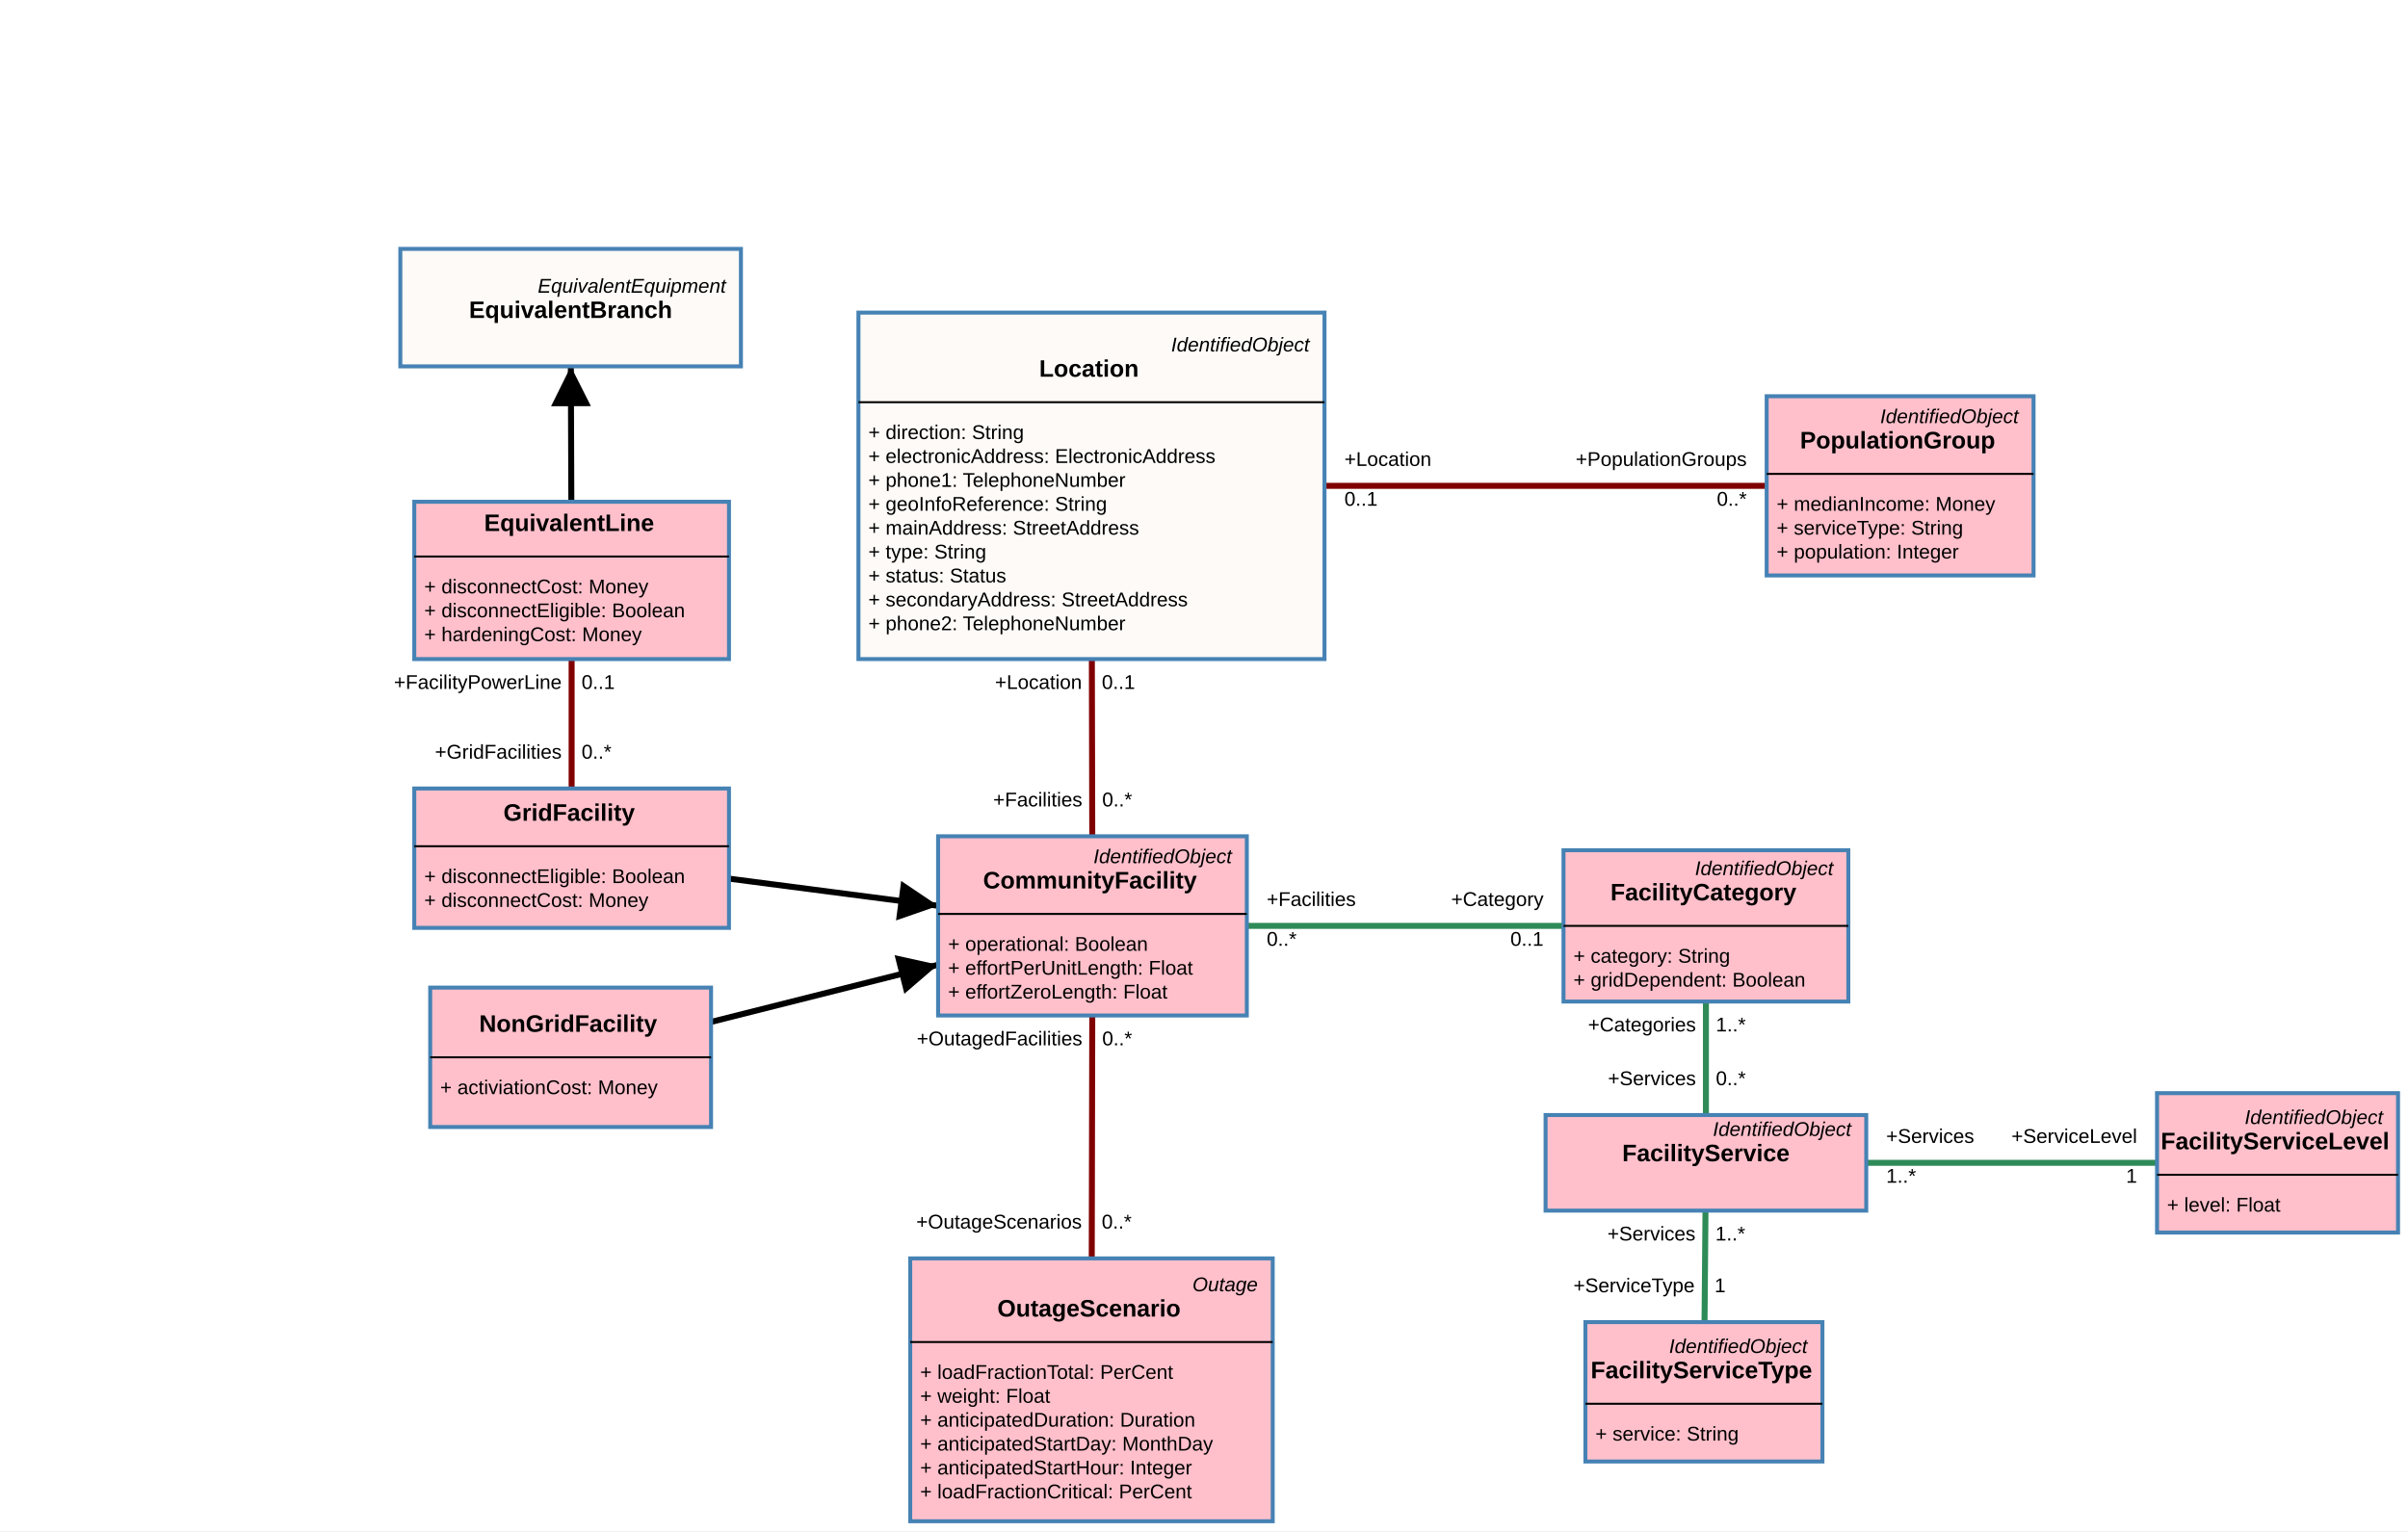
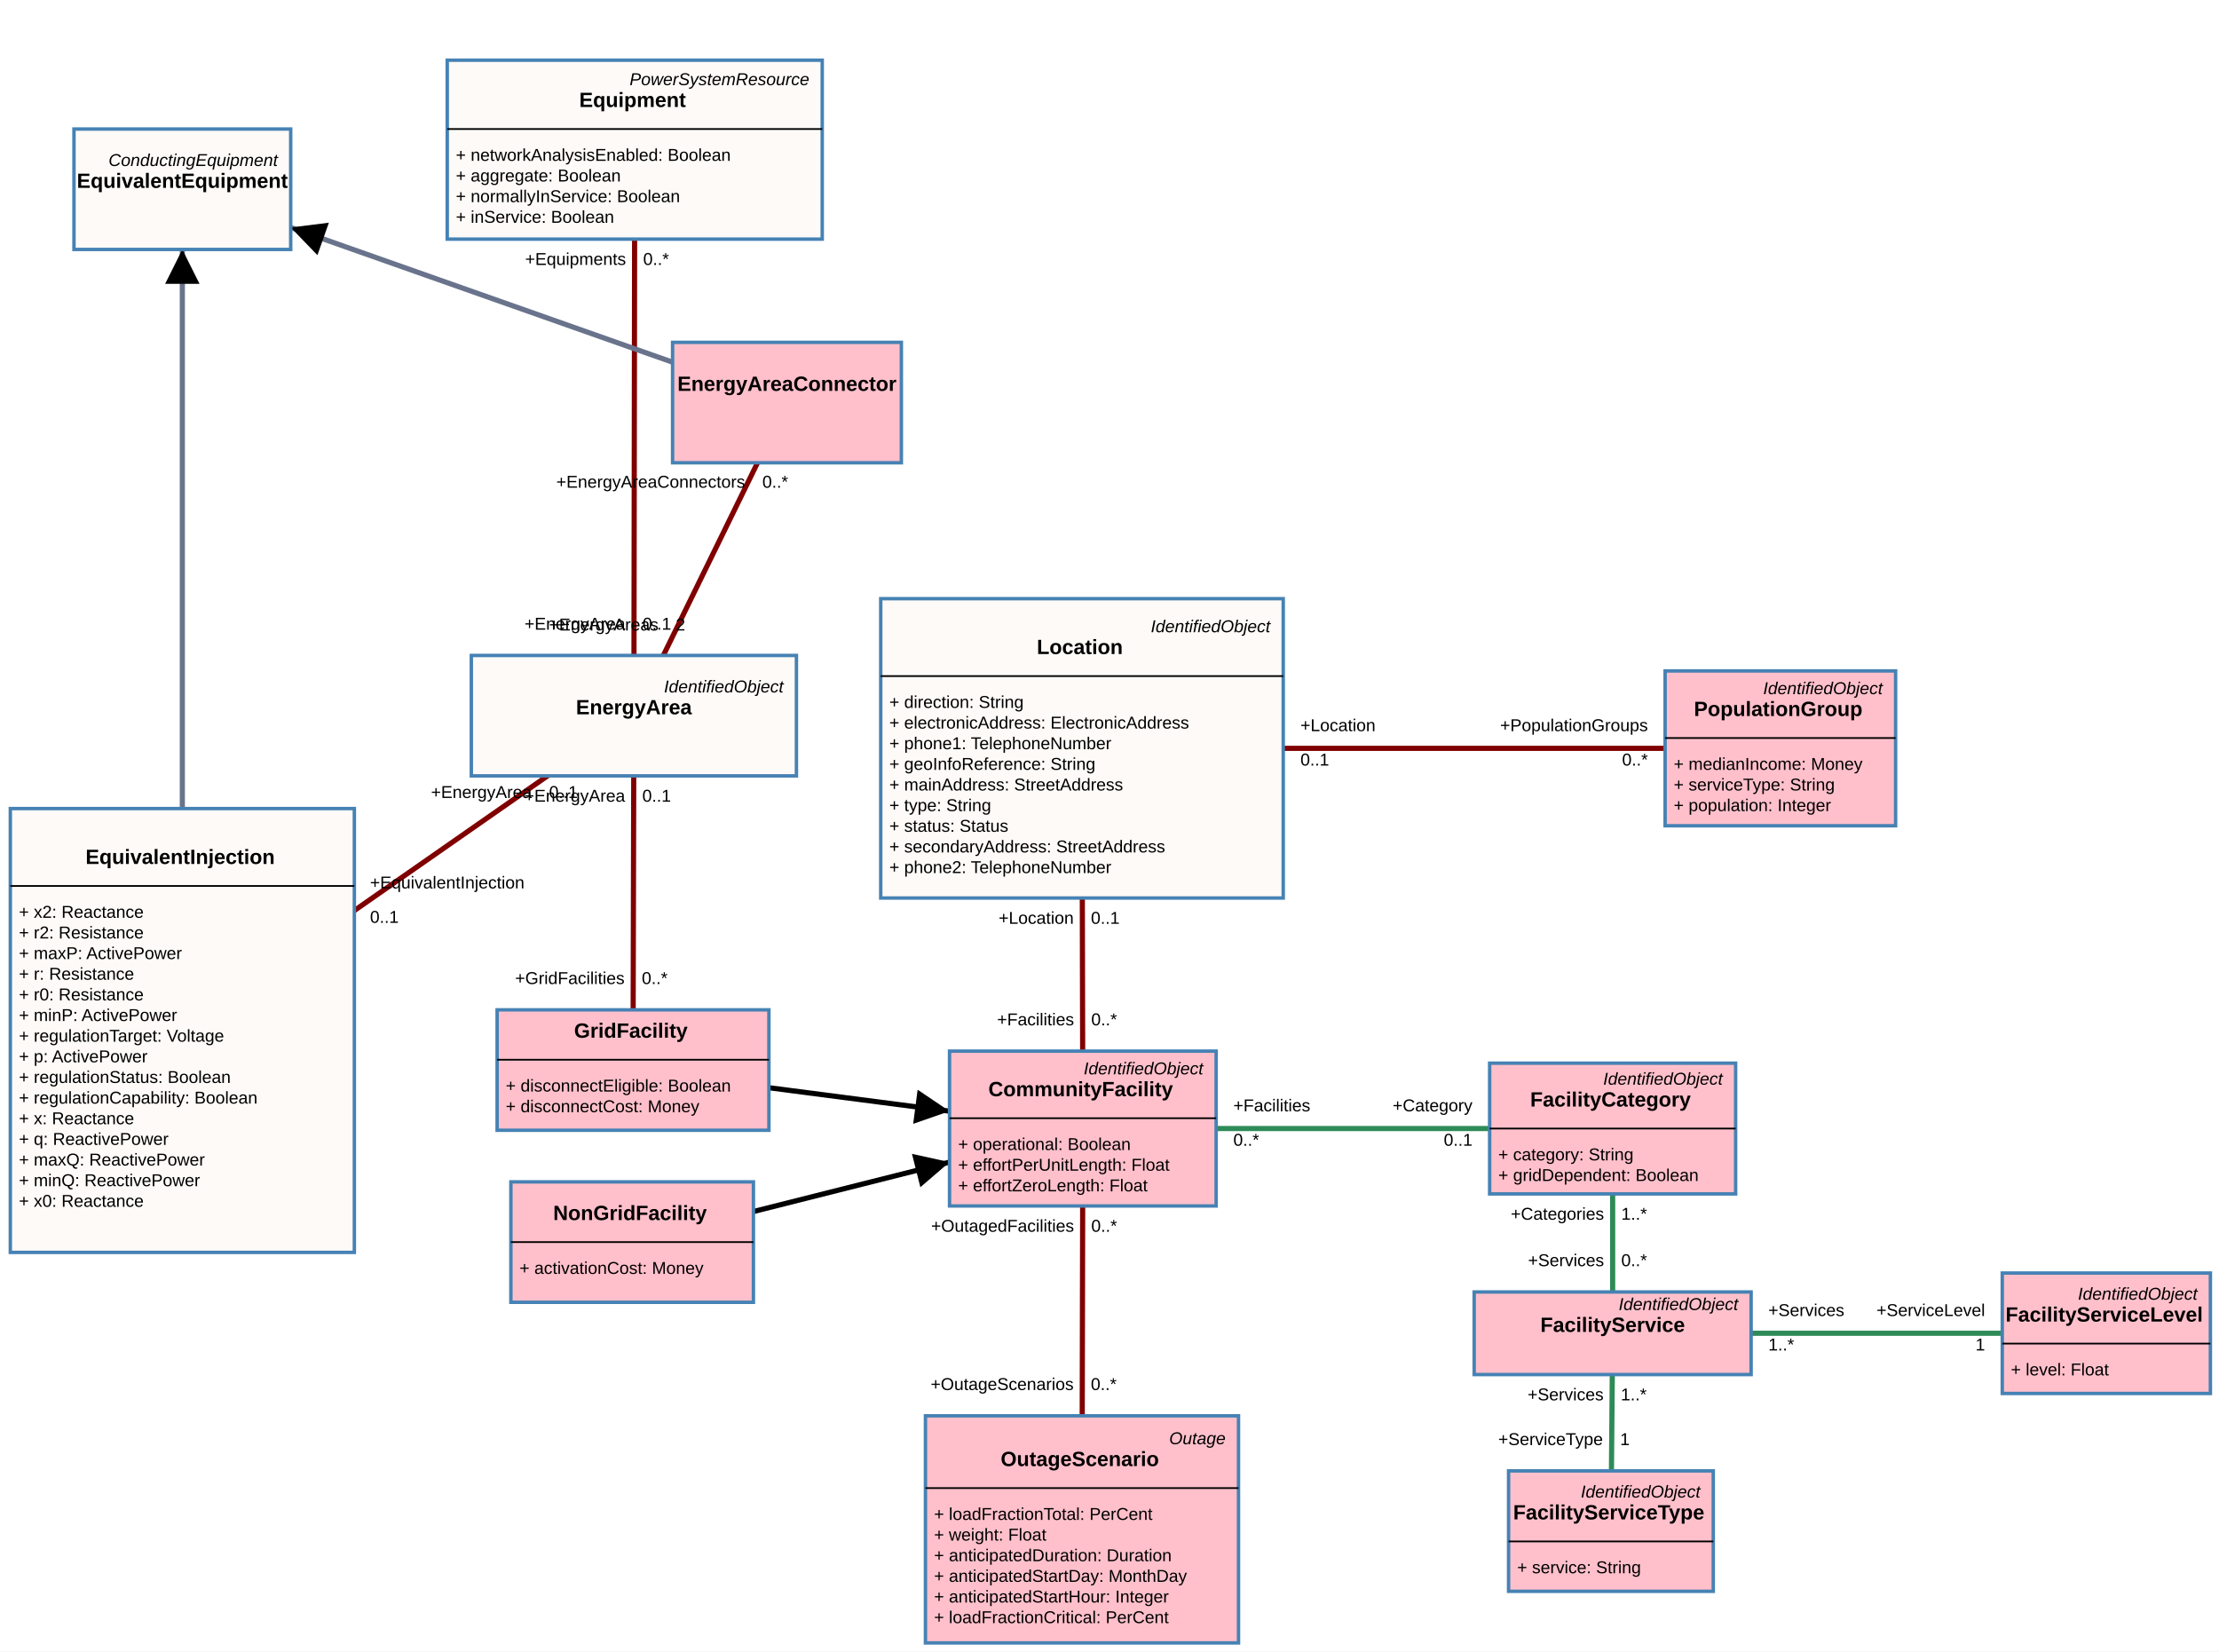
- <svg xmlns="http://www.w3.org/2000/svg" width="1209" height="769">
+ <svg xmlns="http://www.w3.org/2000/svg" width="1290" height="960">
  <rect width="100%" height="100%" fill="white" />
  <g class="zoom-group">
    <defs>
      <marker id="arrowhead" viewBox="-0 -5 10 10" refX="5" refY="0" orient="auto" markerWidth="10" markerHeight="10" xoverflow="visible">
        <path d="M 0,-5 L 10 ,0 L 0,5" fill="black" style="stroke: none;" />
      </marker>
    </defs>
-     <line class="link" x1="286.5" y1="531" x2="548.5" y2="465" stroke="#000000" stroke-width="3" marker-end="url(#arrowhead)" />
-     <line class="link" x1="287" y1="431" x2="548.5" y2="465" stroke="#000000" stroke-width="3" marker-end="url(#arrowhead)" />
-     <line class="link" x1="548" y1="244" x2="548.5" y2="465" stroke="#800000" stroke-width="3" />
-     <line class="link" x1="954" y1="244" x2="548" y2="244" stroke="#800000" stroke-width="3" />
-     <line class="link" x1="548.5" y1="465" x2="856.5" y2="465" stroke="#2e8b57" stroke-width="3" />
-     <line class="link" x1="287" y1="291.5" x2="287" y2="431" stroke="#800000" stroke-width="3" />
-     <line class="link" x1="287" y1="291.5" x2="286.5" y2="154.5" stroke="#000000" stroke-width="3" marker-end="url(#arrowhead)" />
-     <line class="link" x1="548" y1="698" x2="548.5" y2="465" stroke="#800000" stroke-width="3" />
-     <line class="link" x1="856.5" y1="584" x2="856.5" y2="465" stroke="#2e8b57" stroke-width="3" />
-     <line class="link" x1="856.5" y1="584" x2="855.5" y2="699" stroke="#2e8b57" stroke-width="3" />
-     <line class="link" x1="1143.5" y1="584" x2="856.5" y2="584" stroke="#2e8b57" stroke-width="3" />
-     <line class="arrow" x2="461.303" y2="486.966" x1="286.5" y1="531" stroke="#000000" stroke-width="2" marker-end="url(#arrowhead)" />
-     <line class="arrow" x2="461.083" y2="453.634" x1="287" y1="431" stroke="#000000" stroke-width="2" marker-end="url(#arrowhead)" />
-     <line class="arrow" x2="286.644" y2="194" x1="287" y1="291.5" stroke="#000000" stroke-width="2" marker-end="url(#arrowhead)" />
-     <g class="draggable" transform="translate(201, 125)">
-       <rect class="box" width="171" height="59" style="fill: #fdfaf7; stroke: steelblue; stroke-width: 2px; cursor: move;" />
-       <text x="0" y="0" text-anchor="start" font-size="10px">
-         <tspan x="166" y="18.5" dy=".35em" text-anchor="end" style="font-family: Arial, sans-serif; font-weight: 400; font-style: italic; fill: black; font-size: 10px; pointer-events: none;">EquivalentEquipment</tspan>
-         <tspan x="85.5" y="30.5" dy=".35em" text-anchor="middle" style="font-family: Arial, sans-serif; font-weight: 700; font-style: normal; fill: black; font-size: 12px; pointer-events: none;">EquivalentBranch</tspan>
-       </text>
-     </g>
-     <g class="draggable" transform="translate(431, 157)">
+     <line class="link" x1="106" y1="599" x2="106" y2="110" stroke="#69738c" stroke-width="3" marker-end="url(#arrowhead)" />
+     <line class="link" x1="367.5" y1="722" x2="629.5" y2="656" stroke="#000000" stroke-width="3" marker-end="url(#arrowhead)" />
+     <line class="link" x1="368" y1="622" x2="629.5" y2="656" stroke="#000000" stroke-width="3" marker-end="url(#arrowhead)" />
+     <line class="link" x1="629" y1="435" x2="629.5" y2="656" stroke="#800000" stroke-width="3" />
+     <line class="link" x1="1035" y1="435" x2="629" y2="435" stroke="#800000" stroke-width="3" />
+     <line class="link" x1="629.5" y1="656" x2="937.5" y2="656" stroke="#2e8b57" stroke-width="3" />
+     <line class="link" x1="629" y1="889" x2="629.5" y2="656" stroke="#800000" stroke-width="3" />
+     <line class="link" x1="937.5" y1="775" x2="937.5" y2="656" stroke="#2e8b57" stroke-width="3" />
+     <line class="link" x1="937.5" y1="775" x2="936.5" y2="890" stroke="#2e8b57" stroke-width="3" />
+     <line class="link" x1="1224.5" y1="775" x2="937.5" y2="775" stroke="#2e8b57" stroke-width="3" />
+     <line class="link" x1="368" y1="622" x2="368.5" y2="416" stroke="#800000" stroke-width="3" />
+     <line class="link" x1="368.5" y1="416" x2="457.5" y2="234" stroke="#800000" stroke-width="3" />
+     <line class="link" x1="368.5" y1="416" x2="369" y2="87" stroke="#800000" stroke-width="3" />
+     <line class="link" x1="368.5" y1="416" x2="106" y2="599" stroke="#800000" stroke-width="3" />
+     <line class="link" x1="457.5" y1="234" x2="106" y2="110" stroke="#69738c" stroke-width="3" marker-end="url(#arrowhead)" />
+     <line class="arrow" x2="106" y2="155" x1="106" y1="599" stroke="#69738c" stroke-width="2" marker-end="url(#arrowhead)" />
+     <line class="arrow" x2="542.303" y2="677.966" x1="367.5" y1="722" stroke="#000000" stroke-width="2" marker-end="url(#arrowhead)" />
+     <line class="arrow" x2="542.083" y2="644.634" x1="368" y1="622" stroke="#000000" stroke-width="2" marker-end="url(#arrowhead)" />
+     <line class="arrow" x2="178.43" y2="135.552" x1="457.5" y1="234" stroke="#69738c" stroke-width="2" marker-end="url(#arrowhead)" />
+     <g class="draggable" transform="translate(260, 35)">
+       <rect class="box" width="218" height="104" style="fill: #fdfaf7; stroke: steelblue; stroke-width: 2px; cursor: move;" />
+       <text x="0" y="0" text-anchor="start" font-size="10px">
+         <tspan x="213" y="11" dy=".35em" text-anchor="end" style="font-family: Arial, sans-serif; font-weight: 400; font-style: italic; fill: black; font-size: 10px; pointer-events: none;">PowerSystemResource</tspan>
+         <tspan x="109" y="23" dy=".35em" text-anchor="middle" style="font-family: Arial, sans-serif; font-weight: 700; font-style: normal; fill: black; font-size: 12px; pointer-events: none;">Equipment</tspan>
+         <tspan x="5" y="55" dy=".35em" text-anchor="start" style="font-family: Arial, sans-serif; font-weight: 400; font-style: normal; fill: black; font-size: 10px; pointer-events: none;">+   networkAnalysisEnabled: Boolean</tspan>
+         <tspan x="5" y="67" dy=".35em" text-anchor="start" style="font-family: Arial, sans-serif; font-weight: 400; font-style: normal; fill: black; font-size: 10px; pointer-events: none;">+   aggregate: Boolean</tspan>
+         <tspan x="5" y="79" dy=".35em" text-anchor="start" style="font-family: Arial, sans-serif; font-weight: 400; font-style: normal; fill: black; font-size: 10px; pointer-events: none;">+   normallyInService: Boolean</tspan>
+         <tspan x="5" y="91" dy=".35em" text-anchor="start" style="font-family: Arial, sans-serif; font-weight: 400; font-style: normal; fill: black; font-size: 10px; pointer-events: none;">+   inService: Boolean</tspan>
+       </text>
+       <line x1="0" x2="218" y1="40" y2="40" stroke="black" stroke-width="1" />
+     </g>
+     <g class="draggable" transform="translate(274, 381)">
+       <rect class="box" width="189" height="70" style="fill: #fdfaf7; stroke: steelblue; stroke-width: 2px; cursor: move;" />
+       <text x="0" y="0" text-anchor="start" font-size="10px">
+         <tspan x="184" y="18" dy=".35em" text-anchor="end" style="font-family: Arial, sans-serif; font-weight: 400; font-style: italic; fill: black; font-size: 10px; pointer-events: none;">IdentifiedObject</tspan>
+         <tspan x="94.5" y="30" dy=".35em" text-anchor="middle" style="font-family: Arial, sans-serif; font-weight: 700; font-style: normal; fill: black; font-size: 12px; pointer-events: none;">EnergyArea</tspan>
+       </text>
+     </g>
+     <g class="draggable" transform="translate(43, 75)">
+       <rect class="box" width="126" height="70" style="fill: #fdfaf7; stroke: steelblue; stroke-width: 2px; cursor: move;" />
+       <text x="0" y="0" text-anchor="start" font-size="10px">
+         <tspan x="121" y="18" dy=".35em" text-anchor="end" style="font-family: Arial, sans-serif; font-weight: 400; font-style: italic; fill: black; font-size: 10px; pointer-events: none;">ConductingEquipment</tspan>
+         <tspan x="63" y="30" dy=".35em" text-anchor="middle" style="font-family: Arial, sans-serif; font-weight: 700; font-style: normal; fill: black; font-size: 12px; pointer-events: none;">EquivalentEquipment</tspan>
+       </text>
+     </g>
+     <g class="draggable" transform="translate(6, 470)">
+       <rect class="box" width="200" height="258" style="fill: #fdfaf7; stroke: steelblue; stroke-width: 2px; cursor: move;" />
+       <text x="0" y="0" text-anchor="start" font-size="10px">
+         <tspan x="100" y="28" dy=".35em" text-anchor="middle" style="font-family: Arial, sans-serif; font-weight: 700; font-style: normal; fill: black; font-size: 12px; pointer-events: none;">EquivalentInjection</tspan>
+         <tspan x="5" y="60" dy=".35em" text-anchor="start" style="font-family: Arial, sans-serif; font-weight: 400; font-style: normal; fill: black; font-size: 10px; pointer-events: none;">+   x2: Reactance</tspan>
+         <tspan x="5" y="72" dy=".35em" text-anchor="start" style="font-family: Arial, sans-serif; font-weight: 400; font-style: normal; fill: black; font-size: 10px; pointer-events: none;">+   r2: Resistance</tspan>
+         <tspan x="5" y="84" dy=".35em" text-anchor="start" style="font-family: Arial, sans-serif; font-weight: 400; font-style: normal; fill: black; font-size: 10px; pointer-events: none;">+   maxP: ActivePower</tspan>
+         <tspan x="5" y="96" dy=".35em" text-anchor="start" style="font-family: Arial, sans-serif; font-weight: 400; font-style: normal; fill: black; font-size: 10px; pointer-events: none;">+   r: Resistance</tspan>
+         <tspan x="5" y="108" dy=".35em" text-anchor="start" style="font-family: Arial, sans-serif; font-weight: 400; font-style: normal; fill: black; font-size: 10px; pointer-events: none;">+   r0: Resistance</tspan>
+         <tspan x="5" y="120" dy=".35em" text-anchor="start" style="font-family: Arial, sans-serif; font-weight: 400; font-style: normal; fill: black; font-size: 10px; pointer-events: none;">+   minP: ActivePower</tspan>
+         <tspan x="5" y="132" dy=".35em" text-anchor="start" style="font-family: Arial, sans-serif; font-weight: 400; font-style: normal; fill: black; font-size: 10px; pointer-events: none;">+   regulationTarget: Voltage</tspan>
+         <tspan x="5" y="144" dy=".35em" text-anchor="start" style="font-family: Arial, sans-serif; font-weight: 400; font-style: normal; fill: black; font-size: 10px; pointer-events: none;">+   p: ActivePower</tspan>
+         <tspan x="5" y="156" dy=".35em" text-anchor="start" style="font-family: Arial, sans-serif; font-weight: 400; font-style: normal; fill: black; font-size: 10px; pointer-events: none;">+   regulationStatus: Boolean</tspan>
+         <tspan x="5" y="168" dy=".35em" text-anchor="start" style="font-family: Arial, sans-serif; font-weight: 400; font-style: normal; fill: black; font-size: 10px; pointer-events: none;">+   regulationCapability: Boolean</tspan>
+         <tspan x="5" y="180" dy=".35em" text-anchor="start" style="font-family: Arial, sans-serif; font-weight: 400; font-style: normal; fill: black; font-size: 10px; pointer-events: none;">+   x: Reactance</tspan>
+         <tspan x="5" y="192" dy=".35em" text-anchor="start" style="font-family: Arial, sans-serif; font-weight: 400; font-style: normal; fill: black; font-size: 10px; pointer-events: none;">+   q: ReactivePower</tspan>
+         <tspan x="5" y="204" dy=".35em" text-anchor="start" style="font-family: Arial, sans-serif; font-weight: 400; font-style: normal; fill: black; font-size: 10px; pointer-events: none;">+   maxQ: ReactivePower</tspan>
+         <tspan x="5" y="216" dy=".35em" text-anchor="start" style="font-family: Arial, sans-serif; font-weight: 400; font-style: normal; fill: black; font-size: 10px; pointer-events: none;">+   minQ: ReactivePower</tspan>
+         <tspan x="5" y="228" dy=".35em" text-anchor="start" style="font-family: Arial, sans-serif; font-weight: 400; font-style: normal; fill: black; font-size: 10px; pointer-events: none;">+   x0: Reactance</tspan>
+       </text>
+       <line x1="0" x2="200" y1="45" y2="45" stroke="black" stroke-width="1" />
+     </g>
+     <g class="draggable" transform="translate(512, 348)">
      <rect class="box" width="234" height="174" style="fill: #fdfaf7; stroke: steelblue; stroke-width: 2px; cursor: move;" />
      <text x="0" y="0" text-anchor="start" font-size="10px">
        <tspan x="229" y="16" dy=".35em" text-anchor="end" style="font-family: Arial, sans-serif; font-weight: 400; font-style: italic; fill: black; font-size: 10px; pointer-events: none;">IdentifiedObject</tspan>
        <tspan x="117" y="28" dy=".35em" text-anchor="middle" style="font-family: Arial, sans-serif; font-weight: 700; font-style: normal; fill: black; font-size: 12px; pointer-events: none;">Location</tspan>
        <tspan x="5" y="60" dy=".35em" text-anchor="start" style="font-family: Arial, sans-serif; font-weight: 400; font-style: normal; fill: black; font-size: 10px; pointer-events: none;">+   direction: String</tspan>
        <tspan x="5" y="72" dy=".35em" text-anchor="start" style="font-family: Arial, sans-serif; font-weight: 400; font-style: normal; fill: black; font-size: 10px; pointer-events: none;">+   electronicAddress: ElectronicAddress</tspan>
        <tspan x="5" y="84" dy=".35em" text-anchor="start" style="font-family: Arial, sans-serif; font-weight: 400; font-style: normal; fill: black; font-size: 10px; pointer-events: none;">+   phone1: TelephoneNumber</tspan>
        <tspan x="5" y="96" dy=".35em" text-anchor="start" style="font-family: Arial, sans-serif; font-weight: 400; font-style: normal; fill: black; font-size: 10px; pointer-events: none;">+   geoInfoReference: String</tspan>
        <tspan x="5" y="108" dy=".35em" text-anchor="start" style="font-family: Arial, sans-serif; font-weight: 400; font-style: normal; fill: black; font-size: 10px; pointer-events: none;">+   mainAddress: StreetAddress</tspan>
        <tspan x="5" y="120" dy=".35em" text-anchor="start" style="font-family: Arial, sans-serif; font-weight: 400; font-style: normal; fill: black; font-size: 10px; pointer-events: none;">+   type: String</tspan>
        <tspan x="5" y="132" dy=".35em" text-anchor="start" style="font-family: Arial, sans-serif; font-weight: 400; font-style: normal; fill: black; font-size: 10px; pointer-events: none;">+   status: Status</tspan>
        <tspan x="5" y="144" dy=".35em" text-anchor="start" style="font-family: Arial, sans-serif; font-weight: 400; font-style: normal; fill: black; font-size: 10px; pointer-events: none;">+   secondaryAddress: StreetAddress</tspan>
        <tspan x="5" y="156" dy=".35em" text-anchor="start" style="font-family: Arial, sans-serif; font-weight: 400; font-style: normal; fill: black; font-size: 10px; pointer-events: none;">+   phone2: TelephoneNumber</tspan>
      </text>
      <line x1="0" x2="234" y1="45" y2="45" stroke="black" stroke-width="1" />
    </g>
-     <g class="draggable" transform="translate(457, 632)">
+     <g class="draggable" transform="translate(538, 823)">
      <rect class="box" width="182" height="132" style="fill: #ffc0cb; stroke: steelblue; stroke-width: 2px; cursor: move;" />
      <text x="0" y="0" text-anchor="start" font-size="10px">
        <tspan x="177" y="13" dy=".35em" text-anchor="end" style="font-family: Arial, sans-serif; font-weight: 400; font-style: italic; fill: black; font-size: 10px; pointer-events: none;">Outage</tspan>
        <tspan x="91" y="25" dy=".35em" text-anchor="middle" style="font-family: Arial, sans-serif; font-weight: 700; font-style: normal; fill: black; font-size: 12px; pointer-events: none;">OutageScenario</tspan>
        <tspan x="5" y="57" dy=".35em" text-anchor="start" style="font-family: Arial, sans-serif; font-weight: 400; font-style: normal; fill: black; font-size: 10px; pointer-events: none;">+   loadFractionTotal: PerCent</tspan>
        <tspan x="5" y="69" dy=".35em" text-anchor="start" style="font-family: Arial, sans-serif; font-weight: 400; font-style: normal; fill: black; font-size: 10px; pointer-events: none;">+   weight: Float</tspan>
        <tspan x="5" y="81" dy=".35em" text-anchor="start" style="font-family: Arial, sans-serif; font-weight: 400; font-style: normal; fill: black; font-size: 10px; pointer-events: none;">+   anticipatedDuration: Duration</tspan>
        <tspan x="5" y="93" dy=".35em" text-anchor="start" style="font-family: Arial, sans-serif; font-weight: 400; font-style: normal; fill: black; font-size: 10px; pointer-events: none;">+   anticipatedStartDay: MonthDay</tspan>
        <tspan x="5" y="105" dy=".35em" text-anchor="start" style="font-family: Arial, sans-serif; font-weight: 400; font-style: normal; fill: black; font-size: 10px; pointer-events: none;">+   anticipatedStartHour: Integer</tspan>
        <tspan x="5" y="117" dy=".35em" text-anchor="start" style="font-family: Arial, sans-serif; font-weight: 400; font-style: normal; fill: black; font-size: 10px; pointer-events: none;">+   loadFractionCritical: PerCent</tspan>
      </text>
      <line x1="0" x2="182" y1="42" y2="42" stroke="black" stroke-width="1" />
    </g>
-     <g class="draggable" transform="translate(785, 427)">
+     <g class="draggable" transform="translate(866, 618)">
      <rect class="box" width="143" height="76" style="fill: #ffc0cb; stroke: steelblue; stroke-width: 2px; cursor: move;" />
      <text x="0" y="0" text-anchor="start" font-size="10px">
        <tspan x="138" y="9" dy=".35em" text-anchor="end" style="font-family: Arial, sans-serif; font-weight: 400; font-style: italic; fill: black; font-size: 10px; pointer-events: none;">IdentifiedObject</tspan>
        <tspan x="71.5" y="21" dy=".35em" text-anchor="middle" style="font-family: Arial, sans-serif; font-weight: 700; font-style: normal; fill: black; font-size: 12px; pointer-events: none;">FacilityCategory</tspan>
        <tspan x="5" y="53" dy=".35em" text-anchor="start" style="font-family: Arial, sans-serif; font-weight: 400; font-style: normal; fill: black; font-size: 10px; pointer-events: none;">+   category: String</tspan>
        <tspan x="5" y="65" dy=".35em" text-anchor="start" style="font-family: Arial, sans-serif; font-weight: 400; font-style: normal; fill: black; font-size: 10px; pointer-events: none;">+   gridDependent: Boolean</tspan>
      </text>
      <line x1="0" x2="143" y1="38" y2="38" stroke="black" stroke-width="1" />
    </g>
-     <g class="draggable" transform="translate(471, 420)">
+     <g class="draggable" transform="translate(552, 611)">
      <rect class="box" width="155" height="90" style="fill: #ffc0cb; stroke: steelblue; stroke-width: 2px; cursor: move;" />
      <text x="0" y="0" text-anchor="start" font-size="10px">
        <tspan x="150" y="10" dy=".35em" text-anchor="end" style="font-family: Arial, sans-serif; font-weight: 400; font-style: italic; fill: black; font-size: 10px; pointer-events: none;">IdentifiedObject</tspan>
        <tspan x="77.5" y="22" dy=".35em" text-anchor="middle" style="font-family: Arial, sans-serif; font-weight: 700; font-style: normal; fill: black; font-size: 12px; pointer-events: none;">CommunityFacility</tspan>
        <tspan x="5" y="54" dy=".35em" text-anchor="start" style="font-family: Arial, sans-serif; font-weight: 400; font-style: normal; fill: black; font-size: 10px; pointer-events: none;">+   operational: Boolean</tspan>
        <tspan x="5" y="66" dy=".35em" text-anchor="start" style="font-family: Arial, sans-serif; font-weight: 400; font-style: normal; fill: black; font-size: 10px; pointer-events: none;">+   effortPerUnitLength: Float</tspan>
        <tspan x="5" y="78" dy=".35em" text-anchor="start" style="font-family: Arial, sans-serif; font-weight: 400; font-style: normal; fill: black; font-size: 10px; pointer-events: none;">+   effortZeroLength: Float</tspan>
      </text>
      <line x1="0" x2="155" y1="39" y2="39" stroke="black" stroke-width="1" />
    </g>
-     <g class="draggable" transform="translate(208, 396)">
+     <g class="draggable" transform="translate(289, 587)">
      <rect class="box" width="158" height="70" style="fill: #ffc0cb; stroke: steelblue; stroke-width: 2px; cursor: move;" />
      <text x="0" y="0" text-anchor="start" font-size="10px">
        <tspan x="79" y="12" dy=".35em" text-anchor="middle" style="font-family: Arial, sans-serif; font-weight: 700; font-style: normal; fill: black; font-size: 12px; pointer-events: none;">GridFacility</tspan>
        <tspan x="5" y="44" dy=".35em" text-anchor="start" style="font-family: Arial, sans-serif; font-weight: 400; font-style: normal; fill: black; font-size: 10px; pointer-events: none;">+   disconnectEligible: Boolean</tspan>
        <tspan x="5" y="56" dy=".35em" text-anchor="start" style="font-family: Arial, sans-serif; font-weight: 400; font-style: normal; fill: black; font-size: 10px; pointer-events: none;">+   disconnectCost: Money</tspan>
      </text>
      <line x1="0" x2="158" y1="29" y2="29" stroke="black" stroke-width="1" />
    </g>
-     <g class="draggable" transform="translate(216, 496)">
+     <g class="draggable" transform="translate(297, 687)">
      <rect class="box" width="141" height="70" style="fill: #ffc0cb; stroke: steelblue; stroke-width: 2px; cursor: move;" />
      <text x="0" y="0" text-anchor="start" font-size="10px">
        <tspan x="70.5" y="18" dy=".35em" text-anchor="middle" style="font-family: Arial, sans-serif; font-weight: 700; font-style: normal; fill: black; font-size: 12px; pointer-events: none;">NonGridFacility</tspan>
-         <tspan x="5" y="50" dy=".35em" text-anchor="start" style="font-family: Arial, sans-serif; font-weight: 400; font-style: normal; fill: black; font-size: 10px; pointer-events: none;">+   activiationCost: Money</tspan>
+         <tspan x="5" y="50" dy=".35em" text-anchor="start" style="font-family: Arial, sans-serif; font-weight: 400; font-style: normal; fill: black; font-size: 10px; pointer-events: none;">+   activationCost: Money</tspan>
      </text>
      <line x1="0" x2="141" y1="35" y2="35" stroke="black" stroke-width="1" />
    </g>
-     <g class="draggable" transform="translate(776, 560)">
+     <g class="draggable" transform="translate(857, 751)">
      <rect class="box" width="161" height="48" style="fill: #ffc0cb; stroke: steelblue; stroke-width: 2px; cursor: move;" />
      <text x="0" y="0" text-anchor="start" font-size="10px">
        <tspan x="156" y="7" dy=".35em" text-anchor="end" style="font-family: Arial, sans-serif; font-weight: 400; font-style: italic; fill: black; font-size: 10px; pointer-events: none;">IdentifiedObject</tspan>
        <tspan x="80.5" y="19" dy=".35em" text-anchor="middle" style="font-family: Arial, sans-serif; font-weight: 700; font-style: normal; fill: black; font-size: 12px; pointer-events: none;">FacilityService</tspan>
      </text>
    </g>
-     <g class="draggable" transform="translate(1083, 549)">
+     <g class="draggable" transform="translate(1164, 740)">
      <rect class="box" width="121" height="70" style="fill: #ffc0cb; stroke: steelblue; stroke-width: 2px; cursor: move;" />
      <text x="0" y="0" text-anchor="start" font-size="10px">
        <tspan x="116" y="12" dy=".35em" text-anchor="end" style="font-family: Arial, sans-serif; font-weight: 400; font-style: italic; fill: black; font-size: 10px; pointer-events: none;">IdentifiedObject</tspan>
        <tspan x="60.5" y="24" dy=".35em" text-anchor="middle" style="font-family: Arial, sans-serif; font-weight: 700; font-style: normal; fill: black; font-size: 12px; pointer-events: none;">FacilityServiceLevel</tspan>
        <tspan x="5" y="56" dy=".35em" text-anchor="start" style="font-family: Arial, sans-serif; font-weight: 400; font-style: normal; fill: black; font-size: 10px; pointer-events: none;">+   level: Float</tspan>
      </text>
      <line x1="0" x2="121" y1="41" y2="41" stroke="black" stroke-width="1" />
    </g>
-     <g class="draggable" transform="translate(887, 199)">
+     <g class="draggable" transform="translate(968, 390)">
      <rect class="box" width="134" height="90" style="fill: #ffc0cb; stroke: steelblue; stroke-width: 2px; cursor: move;" />
      <text x="0" y="0" text-anchor="start" font-size="10px">
        <tspan x="129" y="10" dy=".35em" text-anchor="end" style="font-family: Arial, sans-serif; font-weight: 400; font-style: italic; fill: black; font-size: 10px; pointer-events: none;">IdentifiedObject</tspan>
        <tspan x="67" y="22" dy=".35em" text-anchor="middle" style="font-family: Arial, sans-serif; font-weight: 700; font-style: normal; fill: black; font-size: 12px; pointer-events: none;">PopulationGroup</tspan>
        <tspan x="5" y="54" dy=".35em" text-anchor="start" style="font-family: Arial, sans-serif; font-weight: 400; font-style: normal; fill: black; font-size: 10px; pointer-events: none;">+   medianIncome: Money</tspan>
        <tspan x="5" y="66" dy=".35em" text-anchor="start" style="font-family: Arial, sans-serif; font-weight: 400; font-style: normal; fill: black; font-size: 10px; pointer-events: none;">+   serviceType: String</tspan>
        <tspan x="5" y="78" dy=".35em" text-anchor="start" style="font-family: Arial, sans-serif; font-weight: 400; font-style: normal; fill: black; font-size: 10px; pointer-events: none;">+   population: Integer</tspan>
      </text>
      <line x1="0" x2="134" y1="39" y2="39" stroke="black" stroke-width="1" />
    </g>
-     <g class="draggable" transform="translate(208, 252)">
-       <rect class="box" width="158" height="79" style="fill: #ffc0cb; stroke: steelblue; stroke-width: 2px; cursor: move;" />
-       <text x="0" y="0" text-anchor="start" font-size="10px">
-         <tspan x="79" y="10.5" dy=".35em" text-anchor="middle" style="font-family: Arial, sans-serif; font-weight: 700; font-style: normal; fill: black; font-size: 12px; pointer-events: none;">EquivalentLine</tspan>
-         <tspan x="5" y="42.5" dy=".35em" text-anchor="start" style="font-family: Arial, sans-serif; font-weight: 400; font-style: normal; fill: black; font-size: 10px; pointer-events: none;">+   disconnectCost: Money</tspan>
-         <tspan x="5" y="54.5" dy=".35em" text-anchor="start" style="font-family: Arial, sans-serif; font-weight: 400; font-style: normal; fill: black; font-size: 10px; pointer-events: none;">+   disconnectEligible: Boolean</tspan>
-         <tspan x="5" y="66.5" dy=".35em" text-anchor="start" style="font-family: Arial, sans-serif; font-weight: 400; font-style: normal; fill: black; font-size: 10px; pointer-events: none;">+   hardeningCost: Money</tspan>
-       </text>
-       <line x1="0" x2="158" y1="27.5" y2="27.5" stroke="black" stroke-width="1" />
-     </g>
-     <g class="draggable" transform="translate(796, 664)">
+     <g class="draggable" transform="translate(877, 855)">
      <rect class="box" width="119" height="70" style="fill: #ffc0cb; stroke: steelblue; stroke-width: 2px; cursor: move;" />
      <text x="0" y="0" text-anchor="start" font-size="10px">
        <tspan x="114" y="12" dy=".35em" text-anchor="end" style="font-family: Arial, sans-serif; font-weight: 400; font-style: italic; fill: black; font-size: 10px; pointer-events: none;">IdentifiedObject</tspan>
        <tspan x="59.5" y="24" dy=".35em" text-anchor="middle" style="font-family: Arial, sans-serif; font-weight: 700; font-style: normal; fill: black; font-size: 12px; pointer-events: none;">FacilityServiceType</tspan>
        <tspan x="5" y="56" dy=".35em" text-anchor="start" style="font-family: Arial, sans-serif; font-weight: 400; font-style: normal; fill: black; font-size: 10px; pointer-events: none;">+   service: String</tspan>
      </text>
      <line x1="0" x2="119" y1="41" y2="41" stroke="black" stroke-width="1" />
    </g>
-     <text class="link-text-start-top" x="366.849" y="512.019" text-anchor="start" dy="-1em" style="font-family: Arial, sans-serif; font-size: 10px; fill: black;" />
-     <text class="link-text-start-top" x="375.958" y="441.916" text-anchor="start" dy="-1em" style="font-family: Arial, sans-serif; font-size: 10px; fill: black;" />
-     <text class="link-text-start-top" x="543.208" y="336" text-anchor="end" dy="1em" style="font-family: Arial, sans-serif; font-size: 10px; fill: black;">+Location</text>
-     <text class="link-text-start-top" x="877" y="244" text-anchor="end" dy="-1em" style="font-family: Arial, sans-serif; font-size: 10px; fill: black;">+PopulationGroups</text>
-     <text class="link-text-start-top" x="636" y="465" text-anchor="start" dy="-1em" style="font-family: Arial, sans-serif; font-size: 10px; fill: black;">+Facilities</text>
-     <text class="link-text-start-top" x="282" y="336" text-anchor="end" dy="1em" style="font-family: Arial, sans-serif; font-size: 10px; fill: black;">+FacilityPowerLine</text>
-     <text class="link-text-start-top" x="281.838" y="247" text-anchor="end" dy="-1em" style="font-family: Arial, sans-serif; font-size: 10px; fill: black;" />
-     <text class="link-text-start-top" x="543.152" y="627" text-anchor="end" dy="-1em" style="font-family: Arial, sans-serif; font-size: 10px; fill: black;">+OutageScenarios</text>
-     <text class="link-text-start-top" x="851.5" y="555" text-anchor="end" dy="-1em" style="font-family: Arial, sans-serif; font-size: 10px; fill: black;">+Services</text>
-     <text class="link-text-start-top" x="851.248" y="613" text-anchor="end" dy="1em" style="font-family: Arial, sans-serif; font-size: 10px; fill: black;">+Services</text>
-     <text class="link-text-start-top" x="1073" y="584" text-anchor="end" dy="-1em" style="font-family: Arial, sans-serif; font-size: 10px; fill: black;">+ServiceLevel</text>
-     <text class="link-text-start-btm" x="366.849" y="512.019" dy="1em" text-anchor="start" style="font-family: Arial, sans-serif; font-size: 10px; fill: black;" />
-     <text class="link-text-start-btm" x="375.958" y="441.916" dy="1em" text-anchor="start" style="font-family: Arial, sans-serif; font-size: 10px; fill: black;" />
-     <text class="link-text-start-btm" x="553.208" y="336" dy="1em" text-anchor="start" style="font-family: Arial, sans-serif; font-size: 10px; fill: black;">0..1</text>
-     <text class="link-text-start-btm" x="877" y="244" dy="1em" text-anchor="end" style="font-family: Arial, sans-serif; font-size: 10px; fill: black;">0..*</text>
-     <text class="link-text-start-btm" x="636" y="465" dy="1em" text-anchor="start" style="font-family: Arial, sans-serif; font-size: 10px; fill: black;">0..*</text>
-     <text class="link-text-start-btm" x="292" y="336" dy="1em" text-anchor="start" style="font-family: Arial, sans-serif; font-size: 10px; fill: black;">0..1</text>
-     <text class="link-text-start-btm" x="291.838" y="247" dy="-1em" text-anchor="start" style="font-family: Arial, sans-serif; font-size: 10px; fill: black;" />
-     <text class="link-text-start-btm" x="553.152" y="627" dy="-1em" text-anchor="start" style="font-family: Arial, sans-serif; font-size: 10px; fill: black;">0..*</text>
-     <text class="link-text-start-btm" x="861.5" y="555" dy="-1em" text-anchor="start" style="font-family: Arial, sans-serif; font-size: 10px; fill: black;">0..*</text>
-     <text class="link-text-start-btm" x="861.248" y="613" dy="1em" text-anchor="start" style="font-family: Arial, sans-serif; font-size: 10px; fill: black;">1..*</text>
-     <text class="link-text-start-btm" x="1073" y="584" dy="1em" text-anchor="end" style="font-family: Arial, sans-serif; font-size: 10px; fill: black;">1</text>
-     <text class="link-text-end-top" x="461.151" y="485.744" dy="-1em" text-anchor="end" style="font-family: Arial, sans-serif; font-size: 10px; fill: black;" />
-     <text class="link-text-end-top" x="461.042" y="454.279" dy="-1em" text-anchor="end" style="font-family: Arial, sans-serif; font-size: 10px; fill: black;" />
-     <text class="link-text-end-top" x="543.387" y="415" dy="-1em" text-anchor="end" style="font-family: Arial, sans-serif; font-size: 10px; fill: black;">+Facilities</text>
-     <text class="link-text-end-top" x="675" y="244" dy="-1em" text-anchor="start" style="font-family: Arial, sans-serif; font-size: 10px; fill: black;">+Location</text>
-     <text class="link-text-end-top" x="775" y="465" dy="-1em" text-anchor="end" style="font-family: Arial, sans-serif; font-size: 10px; fill: black;">+Category</text>
-     <text class="link-text-end-top" x="282" y="391" dy="-1em" text-anchor="end" style="font-family: Arial, sans-serif; font-size: 10px; fill: black;">+GridFacilities</text>
-     <text class="link-text-end-top" x="281.626" y="189" dy="1em" text-anchor="end" style="font-family: Arial, sans-serif; font-size: 10px; fill: black;" />
-     <text class="link-text-end-top" x="543.393" y="515" dy="1em" text-anchor="end" style="font-family: Arial, sans-serif; font-size: 10px; fill: black;">+OutagedFacilities</text>
-     <text class="link-text-end-top" x="851.5" y="508" dy="1em" text-anchor="end" style="font-family: Arial, sans-serif; font-size: 10px; fill: black;">+Categories</text>
-     <text class="link-text-end-top" x="850.848" y="659" dy="-1em" text-anchor="end" style="font-family: Arial, sans-serif; font-size: 10px; fill: black;">+ServiceType</text>
-     <text class="link-text-end-top" x="947" y="584" dy="-1em" text-anchor="start" style="font-family: Arial, sans-serif; font-size: 10px; fill: black;">+Services</text>
-     <text class="link-text-end-btm" x="461.151" y="485.744" dy="1em" text-anchor="end" style="font-family: Arial, sans-serif; font-size: 10px; fill: black;" />
-     <text class="link-text-end-btm" x="461.042" y="454.279" dy="1em" text-anchor="end" style="font-family: Arial, sans-serif; font-size: 10px; fill: black;" />
-     <text class="link-text-end-btm" x="553.387" y="415" dy="-1em" text-anchor="start" style="font-family: Arial, sans-serif; font-size: 10px; fill: black;">0..*</text>
-     <text class="link-text-end-btm" x="675" y="244" dy="1em" text-anchor="start" style="font-family: Arial, sans-serif; font-size: 10px; fill: black;">0..1</text>
-     <text class="link-text-end-btm" x="775" y="465" dy="1em" text-anchor="end" style="font-family: Arial, sans-serif; font-size: 10px; fill: black;">0..1</text>
-     <text class="link-text-end-btm" x="292" y="391" dy="-1em" text-anchor="start" style="font-family: Arial, sans-serif; font-size: 10px; fill: black;">0..*</text>
-     <text class="link-text-end-btm" x="291.626" y="189" dy="1em" text-anchor="start" style="font-family: Arial, sans-serif; font-size: 10px; fill: black;" />
-     <text class="link-text-end-btm" x="553.393" y="515" dy="1em" text-anchor="start" style="font-family: Arial, sans-serif; font-size: 10px; fill: black;">0..*</text>
-     <text class="link-text-end-btm" x="861.5" y="508" dy="1em" text-anchor="start" style="font-family: Arial, sans-serif; font-size: 10px; fill: black;">1..*</text>
-     <text class="link-text-end-btm" x="860.848" y="659" dy="-1em" text-anchor="start" style="font-family: Arial, sans-serif; font-size: 10px; fill: black;">1</text>
-     <text class="link-text-end-btm" x="947" y="584" dy="1em" text-anchor="start" style="font-family: Arial, sans-serif; font-size: 10px; fill: black;">1..*</text>
+     <g class="draggable" transform="translate(391, 199)">
+       <rect class="box" width="133" height="70" style="fill: #ffc0cb; stroke: steelblue; stroke-width: 2px; cursor: move;" />
+       <text x="0" y="0" text-anchor="start" font-size="10px">
+         <tspan x="66.5" y="24" dy=".35em" text-anchor="middle" style="font-family: Arial, sans-serif; font-weight: 700; font-style: normal; fill: black; font-size: 12px; pointer-events: none;">EnergyAreaConnector</tspan>
+       </text>
+     </g>
+     <text class="link-text-start-top" x="101" y="465" text-anchor="end" dy="-1em" style="font-family: Arial, sans-serif; font-size: 10px; fill: black;" />
+     <text class="link-text-start-top" x="447.849" y="703.019" text-anchor="start" dy="-1em" style="font-family: Arial, sans-serif; font-size: 10px; fill: black;" />
+     <text class="link-text-start-top" x="456.958" y="632.916" text-anchor="start" dy="-1em" style="font-family: Arial, sans-serif; font-size: 10px; fill: black;" />
+     <text class="link-text-start-top" x="624.208" y="527" text-anchor="end" dy="1em" style="font-family: Arial, sans-serif; font-size: 10px; fill: black;">+Location</text>
+     <text class="link-text-start-top" x="958" y="435" text-anchor="end" dy="-1em" style="font-family: Arial, sans-serif; font-size: 10px; fill: black;">+PopulationGroups</text>
+     <text class="link-text-start-top" x="717" y="656" text-anchor="start" dy="-1em" style="font-family: Arial, sans-serif; font-size: 10px; fill: black;">+Facilities</text>
+     <text class="link-text-start-top" x="624.152" y="818" text-anchor="end" dy="-1em" style="font-family: Arial, sans-serif; font-size: 10px; fill: black;">+OutageScenarios</text>
+     <text class="link-text-start-top" x="932.5" y="746" text-anchor="end" dy="-1em" style="font-family: Arial, sans-serif; font-size: 10px; fill: black;">+Services</text>
+     <text class="link-text-start-top" x="932.248" y="804" text-anchor="end" dy="1em" style="font-family: Arial, sans-serif; font-size: 10px; fill: black;">+Services</text>
+     <text class="link-text-start-top" x="1154" y="775" text-anchor="end" dy="-1em" style="font-family: Arial, sans-serif; font-size: 10px; fill: black;">+ServiceLevel</text>
+     <text class="link-text-start-top" x="363.097" y="582" text-anchor="end" dy="-1em" style="font-family: Arial, sans-serif; font-size: 10px; fill: black;">+GridFacilities</text>
+     <text class="link-text-start-top" x="382.812" y="376.508" text-anchor="end" dy="-1em" style="font-family: Arial, sans-serif; font-size: 10px; fill: black;">+EnergyAreas</text>
+     <text class="link-text-start-top" x="363.561" y="376" text-anchor="end" dy="-1em" style="font-family: Arial, sans-serif; font-size: 10px; fill: black;">+EnergyArea</text>
+     <text class="link-text-start-top" x="309.193" y="453.859" text-anchor="end" dy="1em" style="font-family: Arial, sans-serif; font-size: 10px; fill: black;">+EnergyArea</text>
+     <text class="link-text-start-top" x="381.285" y="208.877" text-anchor="end" dy="-1em" style="font-family: Arial, sans-serif; font-size: 10px; fill: black;" />
+     <text class="link-text-start-btm" x="111" y="465" dy="-1em" text-anchor="start" style="font-family: Arial, sans-serif; font-size: 10px; fill: black;" />
+     <text class="link-text-start-btm" x="447.849" y="703.019" dy="1em" text-anchor="start" style="font-family: Arial, sans-serif; font-size: 10px; fill: black;" />
+     <text class="link-text-start-btm" x="456.958" y="632.916" dy="1em" text-anchor="start" style="font-family: Arial, sans-serif; font-size: 10px; fill: black;" />
+     <text class="link-text-start-btm" x="634.208" y="527" dy="1em" text-anchor="start" style="font-family: Arial, sans-serif; font-size: 10px; fill: black;">0..1</text>
+     <text class="link-text-start-btm" x="958" y="435" dy="1em" text-anchor="end" style="font-family: Arial, sans-serif; font-size: 10px; fill: black;">0..*</text>
+     <text class="link-text-start-btm" x="717" y="656" dy="1em" text-anchor="start" style="font-family: Arial, sans-serif; font-size: 10px; fill: black;">0..*</text>
+     <text class="link-text-start-btm" x="634.152" y="818" dy="-1em" text-anchor="start" style="font-family: Arial, sans-serif; font-size: 10px; fill: black;">0..*</text>
+     <text class="link-text-start-btm" x="942.5" y="746" dy="-1em" text-anchor="start" style="font-family: Arial, sans-serif; font-size: 10px; fill: black;">0..*</text>
+     <text class="link-text-start-btm" x="942.248" y="804" dy="1em" text-anchor="start" style="font-family: Arial, sans-serif; font-size: 10px; fill: black;">1..*</text>
+     <text class="link-text-start-btm" x="1154" y="775" dy="1em" text-anchor="end" style="font-family: Arial, sans-serif; font-size: 10px; fill: black;">1</text>
+     <text class="link-text-start-btm" x="373.097" y="582" dy="-1em" text-anchor="start" style="font-family: Arial, sans-serif; font-size: 10px; fill: black;">0..*</text>
+     <text class="link-text-start-btm" x="392.812" y="376.508" dy="-1em" text-anchor="start" style="font-family: Arial, sans-serif; font-size: 10px; fill: black;">2</text>
+     <text class="link-text-start-btm" x="373.561" y="376" dy="-1em" text-anchor="start" style="font-family: Arial, sans-serif; font-size: 10px; fill: black;">0..1</text>
+     <text class="link-text-start-btm" x="319.193" y="453.859" dy="1em" text-anchor="start" style="font-family: Arial, sans-serif; font-size: 10px; fill: black;">0..1</text>
+     <text class="link-text-start-btm" x="381.285" y="208.877" dy="1em" text-anchor="end" style="font-family: Arial, sans-serif; font-size: 10px; fill: black;" />
+     <text class="link-text-end-top" x="101" y="150" dy="1em" text-anchor="end" style="font-family: Arial, sans-serif; font-size: 10px; fill: black;" />
+     <text class="link-text-end-top" x="542.151" y="676.744" dy="-1em" text-anchor="end" style="font-family: Arial, sans-serif; font-size: 10px; fill: black;" />
+     <text class="link-text-end-top" x="542.042" y="645.279" dy="-1em" text-anchor="end" style="font-family: Arial, sans-serif; font-size: 10px; fill: black;" />
+     <text class="link-text-end-top" x="624.387" y="606" dy="-1em" text-anchor="end" style="font-family: Arial, sans-serif; font-size: 10px; fill: black;">+Facilities</text>
+     <text class="link-text-end-top" x="756" y="435" dy="-1em" text-anchor="start" style="font-family: Arial, sans-serif; font-size: 10px; fill: black;">+Location</text>
+     <text class="link-text-end-top" x="856" y="656" dy="-1em" text-anchor="end" style="font-family: Arial, sans-serif; font-size: 10px; fill: black;">+Category</text>
+     <text class="link-text-end-top" x="624.393" y="706" dy="1em" text-anchor="end" style="font-family: Arial, sans-serif; font-size: 10px; fill: black;">+OutagedFacilities</text>
+     <text class="link-text-end-top" x="932.5" y="699" dy="1em" text-anchor="end" style="font-family: Arial, sans-serif; font-size: 10px; fill: black;">+Categories</text>
+     <text class="link-text-end-top" x="931.848" y="850" dy="-1em" text-anchor="end" style="font-family: Arial, sans-serif; font-size: 10px; fill: black;">+ServiceType</text>
+     <text class="link-text-end-top" x="1028" y="775" dy="-1em" text-anchor="start" style="font-family: Arial, sans-serif; font-size: 10px; fill: black;">+Services</text>
+     <text class="link-text-end-top" x="363.403" y="456" dy="1em" text-anchor="end" style="font-family: Arial, sans-serif; font-size: 10px; fill: black;">+EnergyArea</text>
+     <text class="link-text-end-top" x="433.188" y="273.492" dy="1em" text-anchor="end" style="font-family: Arial, sans-serif; font-size: 10px; fill: black;">+EnergyAreaConnectors</text>
+     <text class="link-text-end-top" x="363.913" y="144" dy="1em" text-anchor="end" style="font-family: Arial, sans-serif; font-size: 10px; fill: black;">+Equipments</text>
+     <text class="link-text-end-top" x="215.102" y="526.426" dy="-1em" text-anchor="start" style="font-family: Arial, sans-serif; font-size: 10px; fill: black;">+EquivalentInjection</text>
+     <text class="link-text-end-top" x="178.715" y="133.888" dy="-1em" text-anchor="start" style="font-family: Arial, sans-serif; font-size: 10px; fill: black;" />
+     <text class="link-text-end-btm" x="111" y="150" dy="1em" text-anchor="start" style="font-family: Arial, sans-serif; font-size: 10px; fill: black;" />
+     <text class="link-text-end-btm" x="542.151" y="676.744" dy="1em" text-anchor="end" style="font-family: Arial, sans-serif; font-size: 10px; fill: black;" />
+     <text class="link-text-end-btm" x="542.042" y="645.279" dy="1em" text-anchor="end" style="font-family: Arial, sans-serif; font-size: 10px; fill: black;" />
+     <text class="link-text-end-btm" x="634.387" y="606" dy="-1em" text-anchor="start" style="font-family: Arial, sans-serif; font-size: 10px; fill: black;">0..*</text>
+     <text class="link-text-end-btm" x="756" y="435" dy="1em" text-anchor="start" style="font-family: Arial, sans-serif; font-size: 10px; fill: black;">0..1</text>
+     <text class="link-text-end-btm" x="856" y="656" dy="1em" text-anchor="end" style="font-family: Arial, sans-serif; font-size: 10px; fill: black;">0..1</text>
+     <text class="link-text-end-btm" x="634.393" y="706" dy="1em" text-anchor="start" style="font-family: Arial, sans-serif; font-size: 10px; fill: black;">0..*</text>
+     <text class="link-text-end-btm" x="942.5" y="699" dy="1em" text-anchor="start" style="font-family: Arial, sans-serif; font-size: 10px; fill: black;">1..*</text>
+     <text class="link-text-end-btm" x="941.848" y="850" dy="-1em" text-anchor="start" style="font-family: Arial, sans-serif; font-size: 10px; fill: black;">1</text>
+     <text class="link-text-end-btm" x="1028" y="775" dy="1em" text-anchor="start" style="font-family: Arial, sans-serif; font-size: 10px; fill: black;">1..*</text>
+     <text class="link-text-end-btm" x="373.403" y="456" dy="1em" text-anchor="start" style="font-family: Arial, sans-serif; font-size: 10px; fill: black;">0..1</text>
+     <text class="link-text-end-btm" x="443.188" y="273.492" dy="1em" text-anchor="start" style="font-family: Arial, sans-serif; font-size: 10px; fill: black;">0..*</text>
+     <text class="link-text-end-btm" x="373.913" y="144" dy="1em" text-anchor="start" style="font-family: Arial, sans-serif; font-size: 10px; fill: black;">0..*</text>
+     <text class="link-text-end-btm" x="215.102" y="526.426" dy="1em" text-anchor="start" style="font-family: Arial, sans-serif; font-size: 10px; fill: black;">0..1</text>
+     <text class="link-text-end-btm" x="178.715" y="133.888" dy="1em" text-anchor="start" style="font-family: Arial, sans-serif; font-size: 10px; fill: black;" />
  </g>
</svg>
